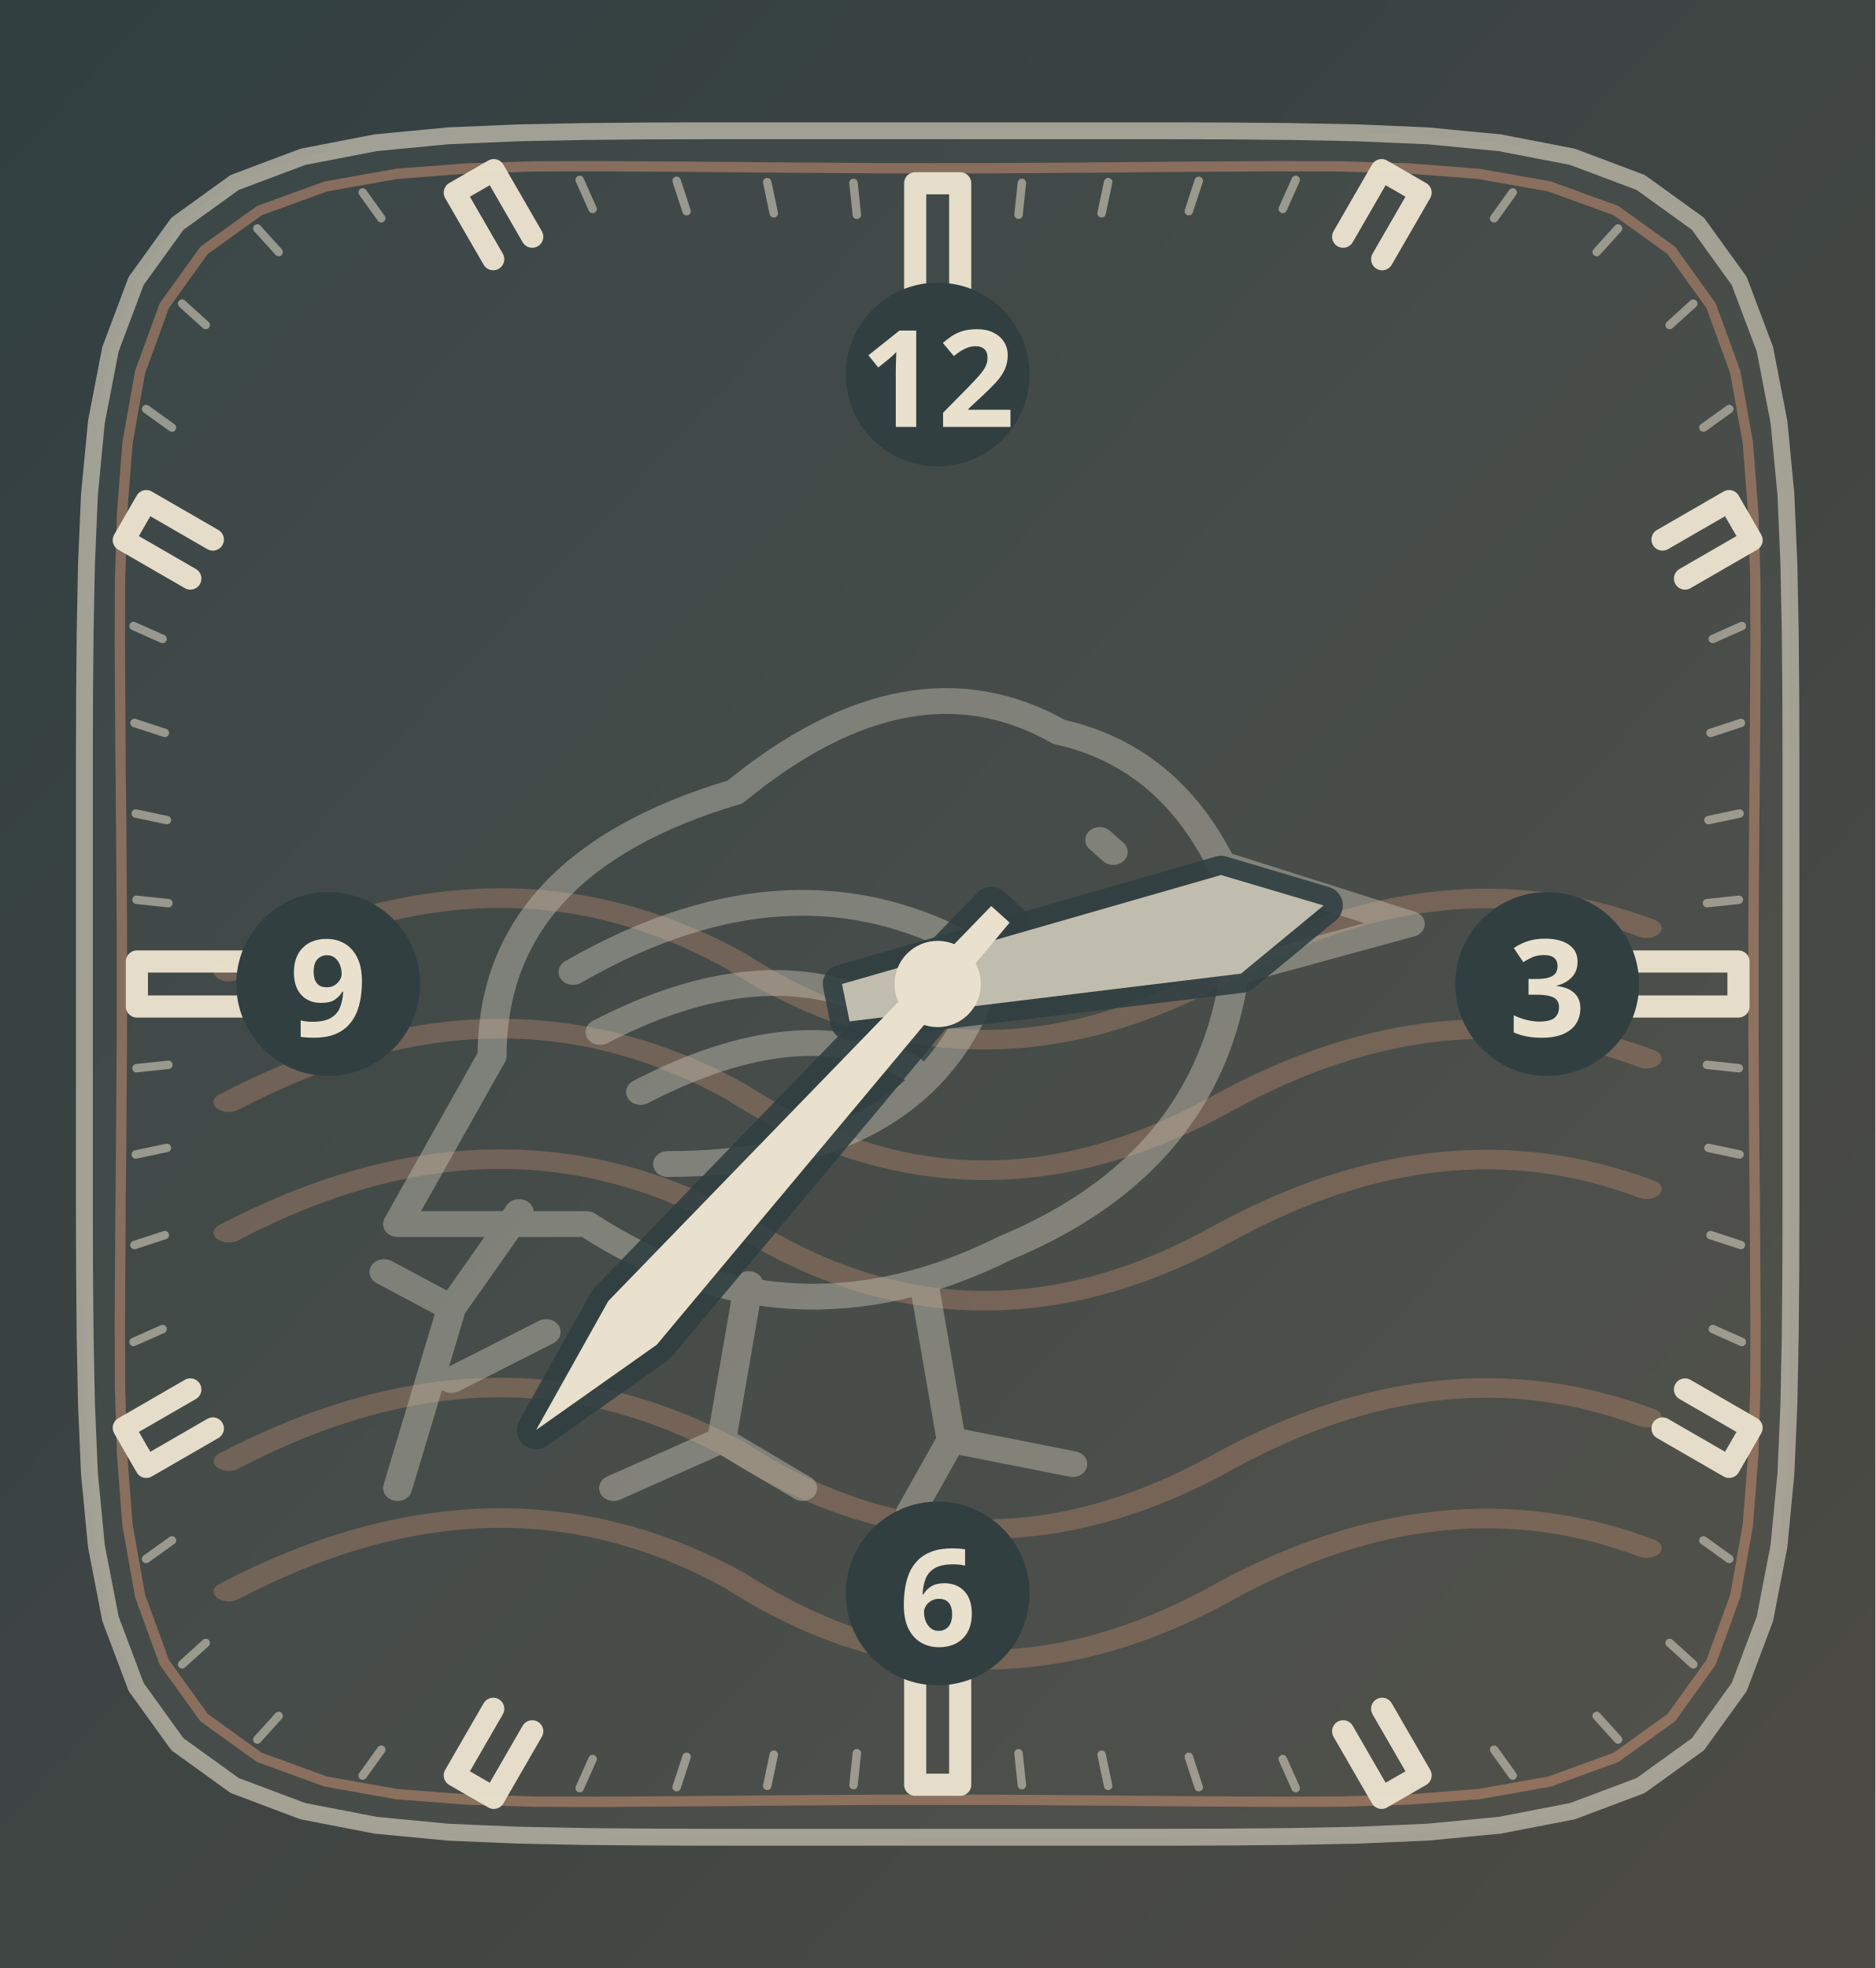
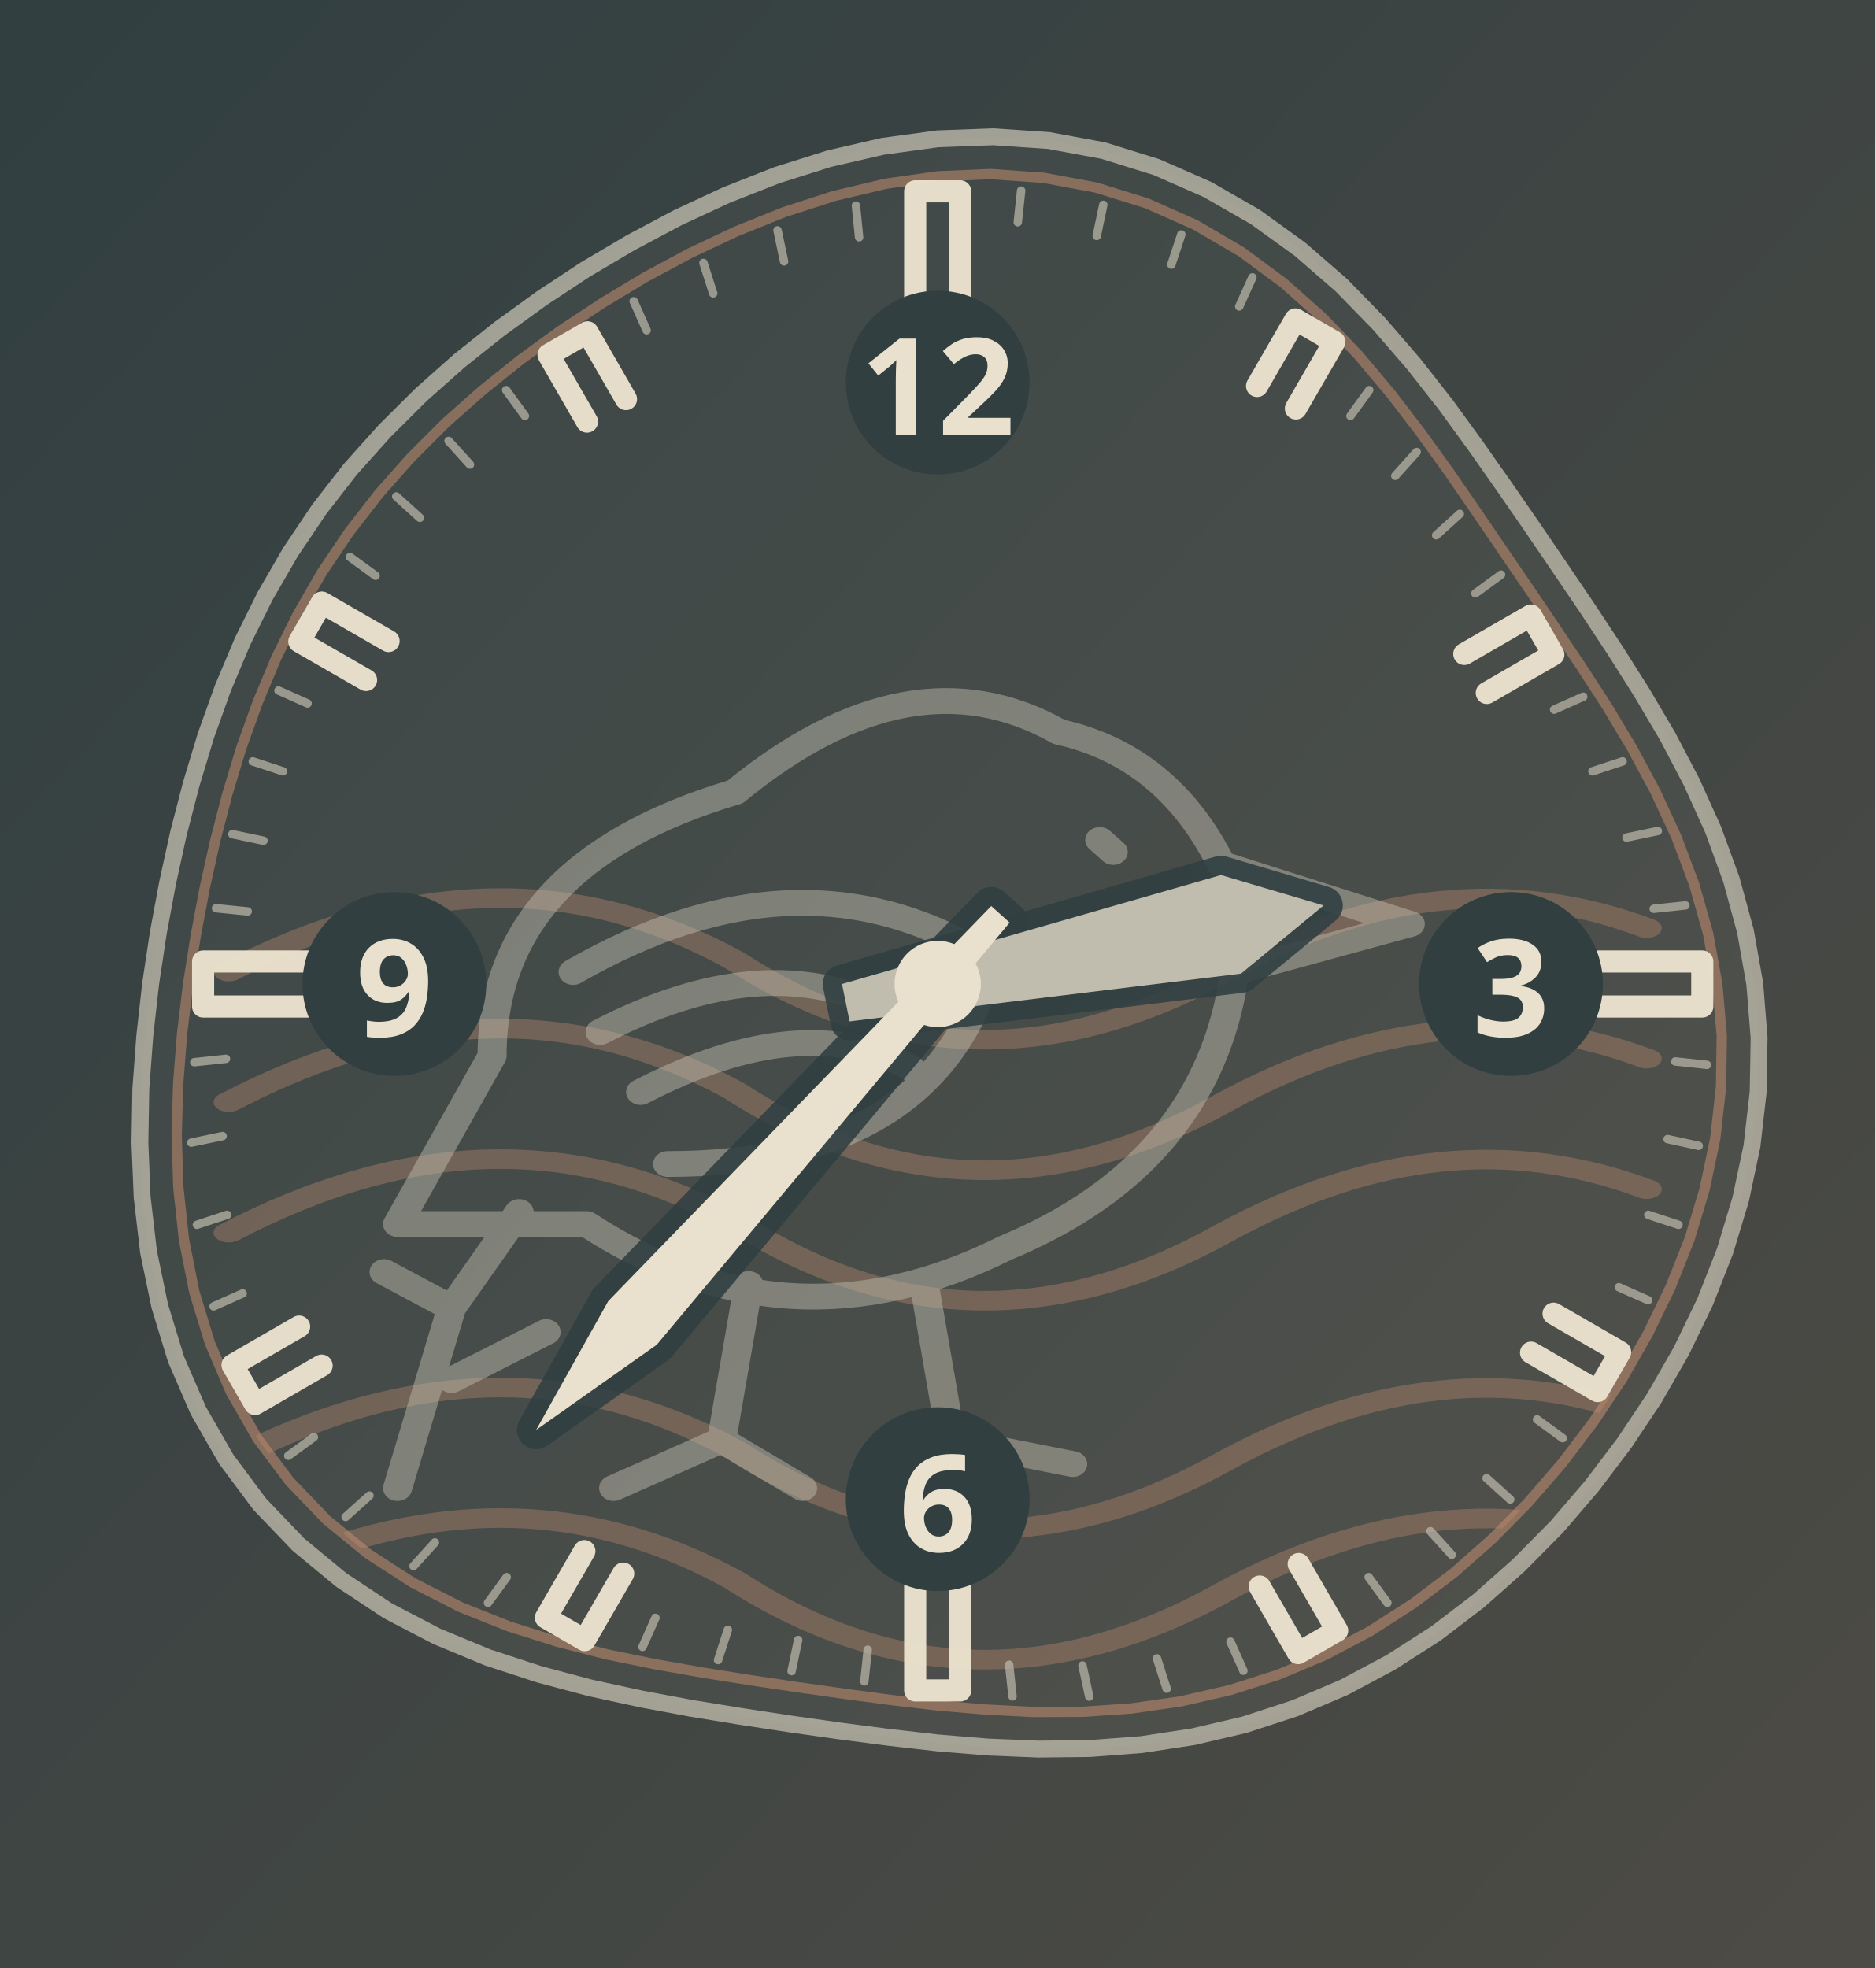
<svg xmlns="http://www.w3.org/2000/svg" width="364" height="382" viewBox="0 0 364 382">
  <defs>
    <linearGradient id="paint" x1="0" y1="0" x2="1" y2="1">
      <stop stop-color="#313F41" />
      <stop offset="1" stop-color="#4D4B45" />
    </linearGradient>
    <clipPath id="face">
-       <path d="M 93.5 50 L 93.5 52.85 L 93.52 55.73 L 93.54 58.66 L 93.57 61.67 L 93.59 64.8 L 93.61 68.07 L 93.6 71.5 L 93.49 75.11 L 93.2 78.86 L 92.53 82.63 L 91.24 86.17 L 89.12 89.12 L 86.17 91.24 L 82.63 92.53 L 78.86 93.2 L 75.11 93.49 L 71.5 93.6 L 68.07 93.61 L 64.8 93.59 L 61.67 93.57 L 58.66 93.54 L 55.73 93.52 L 52.85 93.5 L 50 93.5 L 47.15 93.5 L 44.27 93.52 L 41.34 93.54 L 38.33 93.57 L 35.2 93.59 L 31.93 93.61 L 28.5 93.6 L 24.89 93.49 L 21.14 93.2 L 17.37 92.53 L 13.83 91.24 L 10.88 89.12 L 8.76 86.17 L 7.47 82.63 L 6.8 78.86 L 6.51 75.11 L 6.4 71.5 L 6.39 68.07 L 6.41 64.8 L 6.43 61.67 L 6.46 58.66 L 6.48 55.73 L 6.5 52.85 L 6.5 50 L 6.5 47.15 L 6.48 44.27 L 6.46 41.34 L 6.43 38.33 L 6.41 35.2 L 6.39 31.93 L 6.4 28.5 L 6.51 24.89 L 6.8 21.14 L 7.47 17.37 L 8.76 13.83 L 10.88 10.88 L 13.83 8.76 L 17.37 7.47 L 21.14 6.8 L 24.89 6.51 L 28.5 6.4 L 31.93 6.39 L 35.2 6.41 L 38.33 6.43 L 41.34 6.46 L 44.27 6.48 L 47.15 6.5 L 50 6.5 L 52.85 6.5 L 55.73 6.48 L 58.66 6.46 L 61.67 6.43 L 64.8 6.41 L 68.07 6.39 L 71.5 6.4 L 75.11 6.51 L 78.86 6.8 L 82.63 7.47 L 86.17 8.76 L 89.12 10.88 L 91.24 13.83 L 92.53 17.37 L 93.2 21.14 L 93.49 24.89 L 93.6 28.5 L 93.61 31.93 L 93.59 35.2 L 93.57 38.33 L 93.54 41.34 L 93.52 44.27 L 93.5 47.15 Z" transform="translate(0 9) scale(3.64 3.64)" />
+       <path d="M 91.57 50 L 91.81 52.74 L 91.77 55.5 L 91.46 58.25 L 90.89 60.96 L 90.09 63.61 L 89.07 66.18 L 87.86 68.67 L 86.49 71.07 L 84.96 73.36 L 83.3 75.55 L 81.5 77.63 L 79.58 79.58 L 77.53 81.39 L 75.35 83.04 L 73.06 84.51 L 70.66 85.78 L 68.16 86.83 L 65.6 87.65 L 62.98 88.25 L 60.35 88.63 L 57.72 88.81 L 55.11 88.82 L 52.54 88.69 L 50 88.47 L 47.5 88.18 L 45.02 87.85 L 42.54 87.5 L 40.05 87.13 L 37.53 86.73 L 34.97 86.28 L 32.37 85.75 L 29.75 85.08 L 27.12 84.25 L 24.52 83.21 L 22 81.92 L 19.62 80.38 L 17.42 78.58 L 15.44 76.52 L 13.73 74.24 L 12.31 71.76 L 11.19 69.14 L 10.36 66.42 L 9.81 63.64 L 9.51 60.85 L 9.42 58.07 L 9.5 55.33 L 9.71 52.64 L 10.03 50 L 10.44 47.41 L 10.92 44.86 L 11.48 42.34 L 12.13 39.85 L 12.87 37.4 L 13.74 34.98 L 14.73 32.61 L 15.87 30.3 L 17.16 28.06 L 18.61 25.91 L 20.2 23.86 L 21.92 21.92 L 23.76 20.08 L 25.71 18.35 L 27.76 16.71 L 29.89 15.16 L 32.1 13.7 L 34.39 12.32 L 36.77 11.04 L 39.25 9.87 L 41.81 8.84 L 44.47 7.98 L 47.2 7.33 L 50 6.93 L 52.83 6.81 L 55.66 7.01 L 58.45 7.53 L 61.15 8.37 L 63.74 9.52 L 66.18 10.95 L 68.44 12.62 L 70.52 14.47 L 72.42 16.45 L 74.16 18.52 L 75.77 20.62 L 77.28 22.72 L 78.72 24.81 L 80.13 26.88 L 81.53 28.93 L 82.92 30.99 L 84.32 33.08 L 85.7 35.21 L 87.03 37.43 L 88.27 39.74 L 89.39 42.16 L 90.34 44.69 L 91.08 47.31 Z" transform="translate(0 9) scale(3.64 3.64)" />
    </clipPath>
  </defs>
  <rect width="364" height="382" fill="url(#paint)" />
  <g font-family="ui-rounded,system-ui,sans-serif" style="font-variant-numeric:tabular-nums">
-     <path d="M 95.5 50 L 95.5 52.98 L 95.5 55.99 L 95.5 59.05 L 95.5 62.19 L 95.49 65.44 L 95.46 68.83 L 95.39 72.38 L 95.23 76.11 L 94.86 79.97 L 94.11 83.85 L 92.74 87.49 L 90.54 90.54 L 87.49 92.74 L 83.85 94.11 L 79.97 94.86 L 76.11 95.23 L 72.38 95.39 L 68.83 95.46 L 65.44 95.49 L 62.19 95.5 L 59.05 95.5 L 55.99 95.5 L 52.98 95.5 L 50 95.5 L 47.02 95.5 L 44.01 95.5 L 40.95 95.5 L 37.81 95.5 L 34.56 95.49 L 31.17 95.46 L 27.62 95.39 L 23.89 95.23 L 20.03 94.86 L 16.15 94.11 L 12.51 92.74 L 9.46 90.54 L 7.26 87.49 L 5.89 83.85 L 5.14 79.97 L 4.77 76.11 L 4.61 72.38 L 4.54 68.83 L 4.51 65.44 L 4.5 62.19 L 4.5 59.05 L 4.5 55.99 L 4.5 52.98 L 4.5 50 L 4.5 47.02 L 4.5 44.01 L 4.5 40.95 L 4.5 37.81 L 4.51 34.56 L 4.54 31.17 L 4.61 27.62 L 4.77 23.89 L 5.14 20.03 L 5.89 16.15 L 7.26 12.51 L 9.46 9.46 L 12.51 7.26 L 16.15 5.89 L 20.03 5.14 L 23.89 4.77 L 27.62 4.61 L 31.17 4.54 L 34.56 4.51 L 37.81 4.5 L 40.95 4.5 L 44.01 4.5 L 47.02 4.5 L 50 4.5 L 52.98 4.5 L 55.99 4.5 L 59.05 4.5 L 62.19 4.5 L 65.44 4.51 L 68.83 4.54 L 72.38 4.61 L 76.11 4.77 L 79.97 5.14 L 83.85 5.89 L 87.49 7.26 L 90.54 9.46 L 92.74 12.51 L 94.11 16.15 L 94.86 20.03 L 95.23 23.89 L 95.39 27.62 L 95.46 31.17 L 95.49 34.56 L 95.5 37.81 L 95.5 40.95 L 95.5 44.01 L 95.5 47.02 Z" transform="translate(0 9) scale(3.64 3.64)" fill="#E9E1CD" opacity="0.045" />
+     <path d="M 93.57 50 L 93.8 52.87 L 93.75 55.76 L 93.42 58.64 L 92.82 61.47 L 91.98 64.25 L 90.92 66.95 L 89.66 69.56 L 88.22 72.07 L 86.62 74.47 L 84.88 76.77 L 83.01 78.95 L 80.99 80.99 L 78.85 82.89 L 76.57 84.63 L 74.17 86.17 L 71.66 87.51 L 69.05 88.62 L 66.36 89.5 L 63.63 90.14 L 60.87 90.56 L 58.11 90.77 L 55.37 90.8 L 52.67 90.69 L 50 90.47 L 47.37 90.17 L 44.76 89.83 L 42.15 89.46 L 39.53 89.06 L 36.89 88.63 L 34.21 88.13 L 31.49 87.54 L 28.75 86.81 L 26 85.91 L 23.3 84.79 L 20.69 83.43 L 18.21 81.79 L 15.91 79.89 L 13.85 77.74 L 12.07 75.35 L 10.58 72.76 L 9.39 70.02 L 8.52 67.18 L 7.92 64.28 L 7.58 61.37 L 7.46 58.46 L 7.51 55.59 L 7.72 52.77 L 8.03 50 L 8.44 47.28 L 8.94 44.59 L 9.52 41.95 L 10.2 39.33 L 10.98 36.75 L 11.89 34.21 L 12.94 31.72 L 14.14 29.3 L 15.5 26.95 L 17.02 24.69 L 18.69 22.54 L 20.51 20.51 L 22.45 18.58 L 24.5 16.76 L 26.65 15.05 L 28.89 13.43 L 31.21 11.9 L 33.63 10.47 L 36.13 9.14 L 38.73 7.93 L 41.42 6.87 L 44.21 5.99 L 47.07 5.33 L 50 4.93 L 52.96 4.82 L 55.92 5.02 L 58.84 5.56 L 61.67 6.44 L 64.38 7.63 L 66.94 9.1 L 69.32 10.82 L 71.52 12.73 L 73.53 14.79 L 75.38 16.93 L 77.09 19.11 L 78.69 21.31 L 80.22 23.49 L 81.72 25.66 L 83.19 27.82 L 84.66 29.99 L 86.11 32.19 L 87.54 34.45 L 88.92 36.79 L 90.2 39.23 L 91.35 41.77 L 92.32 44.43 L 93.07 47.18 Z" transform="translate(0 9) scale(3.64 3.64)" fill="#E9E1CD" opacity="0.045" />
    <g clip-path="url(#face)">
      <path d="M 8 23 Q 24 10 38 22 Q 52 36 67 23 Q 80 12 92 19 M 8 35 Q 24 22 38 34 Q 52 48 67 35 Q 80 24 92 31 M 8 47 Q 24 34 38 46 Q 52 60 67 47 Q 80 36 92 43 M 8 68 Q 24 55 38 67 Q 52 81 67 68 Q 80 57 92 64 M 8 80 Q 24 67 38 79 Q 52 93 67 80 Q 80 69 92 76" transform="translate(18.2 140.04) scale(3.276 2.1112)" fill="none" stroke="#C38C70" stroke-width="1.8" stroke-linecap="round" stroke-linejoin="round" opacity="0.36" />
      <path d="M 17 56 Q 17 40 35 34 Q 48 22 59 29 Q 67 31 71 40 L 85 45 L 72 49 Q 70 65 55 72 Q 39 81 24 70 L 10 70 L 17 56 M 36 75 L 34 88 L 26 92 M 34 88 L 40 92 M 49 75 L 51 88 L 60 90 M 51 88 L 48 94 M 23 49 Q 40 38 54 48 Q 50 65 30 65 M 62 38 L 63 39 M 25 54 Q 37 47 46 52 M 28 59 Q 40 52 48 57 M 10 92 L 14 77 L 19 69 M 14 77 L 9 74 M 14 83 L 21 79" transform="translate(50.96 74.52) scale(2.6208 2.3296)" fill="none" stroke="#C1BDAE" stroke-width="2.15" stroke-linecap="round" stroke-linejoin="round" opacity="0.47" />
    </g>
-     <path d="M 95.5 50 L 95.5 52.98 L 95.5 55.99 L 95.5 59.05 L 95.5 62.19 L 95.49 65.44 L 95.46 68.83 L 95.39 72.38 L 95.23 76.11 L 94.86 79.97 L 94.11 83.85 L 92.74 87.49 L 90.54 90.54 L 87.49 92.74 L 83.85 94.11 L 79.97 94.86 L 76.11 95.23 L 72.38 95.39 L 68.83 95.46 L 65.44 95.49 L 62.19 95.5 L 59.05 95.5 L 55.99 95.5 L 52.98 95.5 L 50 95.5 L 47.02 95.5 L 44.01 95.5 L 40.95 95.5 L 37.81 95.5 L 34.56 95.49 L 31.17 95.46 L 27.62 95.39 L 23.89 95.23 L 20.03 94.86 L 16.15 94.11 L 12.51 92.74 L 9.46 90.54 L 7.26 87.49 L 5.89 83.85 L 5.14 79.97 L 4.77 76.11 L 4.61 72.38 L 4.54 68.83 L 4.51 65.44 L 4.5 62.19 L 4.5 59.05 L 4.5 55.99 L 4.5 52.98 L 4.5 50 L 4.5 47.02 L 4.5 44.01 L 4.5 40.95 L 4.5 37.81 L 4.51 34.56 L 4.54 31.17 L 4.61 27.62 L 4.77 23.89 L 5.14 20.03 L 5.89 16.15 L 7.26 12.51 L 9.46 9.46 L 12.51 7.26 L 16.15 5.89 L 20.03 5.14 L 23.89 4.77 L 27.62 4.61 L 31.17 4.54 L 34.56 4.51 L 37.81 4.5 L 40.95 4.5 L 44.01 4.5 L 47.02 4.5 L 50 4.5 L 52.98 4.5 L 55.99 4.5 L 59.05 4.5 L 62.19 4.5 L 65.44 4.51 L 68.83 4.54 L 72.38 4.61 L 76.11 4.77 L 79.97 5.14 L 83.85 5.89 L 87.49 7.26 L 90.54 9.46 L 92.74 12.51 L 94.11 16.15 L 94.86 20.03 L 95.23 23.89 L 95.39 27.62 L 95.46 31.17 L 95.49 34.56 L 95.5 37.81 L 95.5 40.95 L 95.5 44.01 L 95.5 47.02 Z" transform="translate(0 9) scale(3.64 3.64)" fill="none" stroke="#C1BDAE" stroke-width="0.9" stroke-linecap="round" stroke-linejoin="round" opacity="0.76" />
-     <path d="M 93.5 50 L 93.5 52.85 L 93.52 55.73 L 93.54 58.66 L 93.57 61.67 L 93.59 64.8 L 93.61 68.07 L 93.6 71.5 L 93.49 75.11 L 93.2 78.86 L 92.53 82.63 L 91.24 86.17 L 89.12 89.12 L 86.17 91.24 L 82.63 92.53 L 78.86 93.2 L 75.11 93.49 L 71.5 93.6 L 68.07 93.61 L 64.8 93.59 L 61.67 93.57 L 58.66 93.54 L 55.73 93.52 L 52.85 93.5 L 50 93.5 L 47.15 93.5 L 44.27 93.52 L 41.34 93.54 L 38.33 93.57 L 35.2 93.59 L 31.93 93.61 L 28.5 93.6 L 24.89 93.49 L 21.14 93.2 L 17.37 92.53 L 13.83 91.24 L 10.88 89.12 L 8.76 86.17 L 7.47 82.63 L 6.8 78.86 L 6.51 75.11 L 6.4 71.5 L 6.39 68.07 L 6.41 64.8 L 6.43 61.67 L 6.46 58.66 L 6.48 55.73 L 6.5 52.85 L 6.5 50 L 6.5 47.15 L 6.48 44.27 L 6.46 41.34 L 6.43 38.33 L 6.41 35.2 L 6.39 31.93 L 6.4 28.5 L 6.51 24.89 L 6.8 21.14 L 7.47 17.37 L 8.76 13.83 L 10.88 10.88 L 13.83 8.76 L 17.37 7.47 L 21.14 6.8 L 24.89 6.51 L 28.5 6.4 L 31.93 6.39 L 35.2 6.41 L 38.33 6.43 L 41.34 6.46 L 44.27 6.48 L 47.15 6.5 L 50 6.5 L 52.85 6.5 L 55.73 6.48 L 58.66 6.46 L 61.67 6.43 L 64.8 6.41 L 68.07 6.39 L 71.5 6.4 L 75.11 6.51 L 78.86 6.8 L 82.63 7.47 L 86.17 8.76 L 89.12 10.88 L 91.24 13.83 L 92.53 17.37 L 93.2 21.14 L 93.49 24.89 L 93.6 28.5 L 93.61 31.93 L 93.59 35.2 L 93.57 38.33 L 93.54 41.34 L 93.52 44.27 L 93.5 47.15 Z" transform="translate(0 9) scale(3.64 3.64)" fill="none" stroke="#C38C70" stroke-width="0.55" stroke-linecap="round" stroke-linejoin="round" opacity="0.55" />
-     <path d="M 54.31 8.98 L 54.49 7.28 M 58.74 8.9 L 59.09 7.24 M 63.39 8.79 L 63.92 7.17 M 68.4 8.67 L 69.09 7.12 M 79.67 9.17 L 80.66 7.79 M 85.14 10.97 L 86.28 9.71 M 89.03 14.86 L 90.29 13.72 M 90.83 20.33 L 92.21 19.34 M 91.33 31.6 L 92.88 30.91 M 91.21 36.61 L 92.83 36.08 M 91.1 41.26 L 92.76 40.91 M 91.02 45.69 L 92.72 45.51 M 91.02 54.31 L 92.72 54.49 M 91.1 58.74 L 92.76 59.09 M 91.21 63.39 L 92.83 63.92 M 91.33 68.4 L 92.88 69.09 M 90.83 79.67 L 92.21 80.66 M 89.03 85.14 L 90.29 86.28 M 85.14 89.03 L 86.28 90.29 M 79.67 90.83 L 80.66 92.21 M 68.4 91.33 L 69.09 92.88 M 63.39 91.21 L 63.92 92.83 M 58.74 91.1 L 59.09 92.76 M 54.31 91.02 L 54.49 92.72 M 45.69 91.02 L 45.51 92.72 M 41.26 91.1 L 40.91 92.76 M 36.61 91.21 L 36.08 92.83 M 31.6 91.33 L 30.91 92.88 M 20.33 90.83 L 19.34 92.21 M 14.86 89.03 L 13.72 90.29 M 10.97 85.14 L 9.71 86.28 M 9.17 79.67 L 7.79 80.66 M 8.67 68.4 L 7.12 69.09 M 8.79 63.39 L 7.17 63.92 M 8.9 58.74 L 7.24 59.09 M 8.98 54.31 L 7.28 54.49 M 8.98 45.69 L 7.28 45.51 M 8.9 41.26 L 7.24 40.91 M 8.79 36.61 L 7.17 36.08 M 8.67 31.6 L 7.12 30.91 M 9.17 20.33 L 7.79 19.34 M 10.97 14.86 L 9.71 13.72 M 14.86 10.97 L 13.72 9.71 M 20.33 9.17 L 19.34 7.79 M 31.6 8.67 L 30.91 7.12 M 36.61 8.79 L 36.08 7.17 M 41.26 8.9 L 40.91 7.24 M 45.69 8.98 L 45.51 7.28" transform="translate(0 9) scale(3.64 3.64)" fill="none" stroke="#C1BDAE" stroke-width="0.45" stroke-linecap="round" stroke-linejoin="round" opacity="0.68" />
-     <path d="M 48.8 13.3 L 48.8 7.3 L 51.2 7.3 L 51.2 13.3 M 71.62 10.15 L 73.67 6.6 L 75.75 7.8 L 73.7 11.35 M 88.65 26.3 L 92.2 24.25 L 93.4 26.33 L 89.85 28.38 M 86.7 48.8 L 92.7 48.8 L 92.7 51.2 L 86.7 51.2 M 89.85 71.62 L 93.4 73.67 L 92.2 75.75 L 88.65 73.7 M 73.7 88.65 L 75.75 92.2 L 73.67 93.4 L 71.62 89.85 M 51.2 86.7 L 51.2 92.7 L 48.8 92.7 L 48.8 86.7 M 28.38 89.85 L 26.33 93.4 L 24.25 92.2 L 26.3 88.65 M 11.35 73.7 L 7.8 75.75 L 6.6 73.67 L 10.15 71.62 M 13.3 51.2 L 7.3 51.2 L 7.3 48.8 L 13.3 48.8 M 10.15 28.38 L 6.6 26.33 L 7.8 24.25 L 11.35 26.3 M 26.3 11.35 L 24.25 7.8 L 26.33 6.6 L 28.38 10.15" transform="translate(0 9) scale(3.64 3.64)" fill="none" stroke="#E9E1CD" stroke-width="1.18" stroke-linecap="round" stroke-linejoin="round" opacity="0.97" />
-     <circle cx="182" cy="72.7" r="17.836" fill="#313F41" />
-     <text x="182" y="72.7" font-size="26.208" font-weight="650" fill="#E9E1CD" text-anchor="middle" dominant-baseline="central" alignment-baseline="central">12</text>
-     <circle cx="300.3" cy="191" r="17.836" fill="#313F41" />
-     <text x="300.3" y="191" font-size="26.208" font-weight="650" fill="#E9E1CD" text-anchor="middle" dominant-baseline="central" alignment-baseline="central">3</text>
-     <circle cx="182" cy="309.3" r="17.836" fill="#313F41" />
-     <text x="182" y="309.3" font-size="26.208" font-weight="650" fill="#E9E1CD" text-anchor="middle" dominant-baseline="central" alignment-baseline="central">6</text>
-     <circle cx="63.7" cy="191" r="17.836" fill="#313F41" />
-     <text x="63.7" y="191" font-size="26.208" font-weight="650" fill="#E9E1CD" text-anchor="middle" dominant-baseline="central" alignment-baseline="central">9</text>
+     <path d="M 93.57 50 L 93.8 52.87 L 93.75 55.76 L 93.42 58.64 L 92.82 61.47 L 91.98 64.25 L 90.92 66.95 L 89.66 69.56 L 88.22 72.07 L 86.62 74.47 L 84.88 76.77 L 83.01 78.95 L 80.99 80.99 L 78.85 82.89 L 76.57 84.63 L 74.17 86.17 L 71.66 87.51 L 69.05 88.62 L 66.36 89.5 L 63.63 90.14 L 60.87 90.56 L 58.11 90.77 L 55.37 90.8 L 52.67 90.69 L 50 90.47 L 47.37 90.17 L 44.76 89.83 L 42.15 89.46 L 39.53 89.06 L 36.89 88.63 L 34.21 88.13 L 31.49 87.54 L 28.75 86.81 L 26 85.91 L 23.3 84.79 L 20.69 83.43 L 18.21 81.79 L 15.91 79.89 L 13.85 77.74 L 12.07 75.35 L 10.58 72.76 L 9.39 70.02 L 8.52 67.18 L 7.92 64.28 L 7.58 61.37 L 7.46 58.46 L 7.51 55.59 L 7.72 52.77 L 8.03 50 L 8.44 47.28 L 8.94 44.59 L 9.52 41.95 L 10.2 39.33 L 10.98 36.75 L 11.89 34.21 L 12.94 31.72 L 14.14 29.3 L 15.5 26.95 L 17.02 24.69 L 18.69 22.54 L 20.51 20.51 L 22.45 18.58 L 24.5 16.76 L 26.65 15.05 L 28.89 13.43 L 31.21 11.9 L 33.63 10.47 L 36.13 9.14 L 38.73 7.93 L 41.42 6.87 L 44.21 5.99 L 47.07 5.33 L 50 4.93 L 52.96 4.82 L 55.92 5.02 L 58.84 5.56 L 61.67 6.44 L 64.38 7.63 L 66.94 9.1 L 69.32 10.82 L 71.52 12.73 L 73.53 14.79 L 75.38 16.93 L 77.09 19.11 L 78.69 21.31 L 80.22 23.49 L 81.72 25.66 L 83.19 27.82 L 84.66 29.99 L 86.11 32.19 L 87.54 34.45 L 88.92 36.79 L 90.2 39.23 L 91.35 41.77 L 92.32 44.43 L 93.07 47.18 Z" transform="translate(0 9) scale(3.64 3.64)" fill="none" stroke="#C1BDAE" stroke-width="0.9" stroke-linecap="round" stroke-linejoin="round" opacity="0.76" />
+     <path d="M 91.57 50 L 91.81 52.74 L 91.77 55.5 L 91.46 58.25 L 90.89 60.96 L 90.09 63.61 L 89.07 66.18 L 87.86 68.67 L 86.49 71.07 L 84.96 73.36 L 83.3 75.55 L 81.5 77.63 L 79.58 79.58 L 77.53 81.39 L 75.35 83.04 L 73.06 84.51 L 70.66 85.78 L 68.16 86.83 L 65.6 87.65 L 62.98 88.25 L 60.35 88.63 L 57.72 88.81 L 55.11 88.82 L 52.54 88.69 L 50 88.47 L 47.5 88.18 L 45.02 87.85 L 42.54 87.5 L 40.05 87.13 L 37.53 86.73 L 34.97 86.28 L 32.37 85.75 L 29.75 85.08 L 27.12 84.25 L 24.52 83.21 L 22 81.92 L 19.62 80.38 L 17.42 78.58 L 15.44 76.52 L 13.73 74.24 L 12.31 71.76 L 11.19 69.14 L 10.36 66.42 L 9.81 63.64 L 9.51 60.85 L 9.42 58.07 L 9.5 55.33 L 9.71 52.64 L 10.03 50 L 10.44 47.41 L 10.92 44.86 L 11.48 42.34 L 12.13 39.85 L 12.87 37.4 L 13.74 34.98 L 14.73 32.61 L 15.87 30.3 L 17.16 28.06 L 18.61 25.91 L 20.2 23.86 L 21.92 21.92 L 23.76 20.08 L 25.71 18.35 L 27.76 16.71 L 29.89 15.16 L 32.1 13.7 L 34.39 12.32 L 36.77 11.04 L 39.25 9.87 L 41.81 8.84 L 44.47 7.98 L 47.2 7.33 L 50 6.93 L 52.83 6.81 L 55.66 7.01 L 58.45 7.53 L 61.15 8.37 L 63.74 9.52 L 66.18 10.95 L 68.44 12.62 L 70.52 14.47 L 72.42 16.45 L 74.16 18.52 L 75.77 20.62 L 77.28 22.72 L 78.72 24.81 L 80.13 26.88 L 81.53 28.93 L 82.92 30.99 L 84.32 33.08 L 85.7 35.21 L 87.03 37.43 L 88.27 39.74 L 89.39 42.16 L 90.34 44.69 L 91.08 47.31 Z" transform="translate(0 9) scale(3.64 3.64)" fill="none" stroke="#C38C70" stroke-width="0.55" stroke-linecap="round" stroke-linejoin="round" opacity="0.55" />
+     <path d="M 54.27 9.38 L 54.45 7.69 M 58.48 10.11 L 58.83 8.45 M 62.46 11.64 L 62.99 10.03 M 66.08 13.87 L 66.78 12.32 M 72.01 19.71 L 73.01 18.33 M 74.4 22.9 L 75.54 21.63 M 76.58 26.07 L 77.84 24.93 M 78.67 29.17 L 80.04 28.17 M 82.87 35.37 L 84.42 34.68 M 84.91 38.66 L 86.52 38.13 M 86.73 42.19 L 88.4 41.84 M 88.18 45.99 L 89.87 45.81 M 89.33 54.13 L 91.02 54.31 M 88.92 58.27 L 90.58 58.63 M 87.89 62.31 L 89.5 62.84 M 86.32 66.17 L 87.88 66.86 M 81.96 73.22 L 83.33 74.22 M 79.27 76.35 L 80.53 77.49 M 76.27 79.18 L 77.41 80.44 M 72.98 81.63 L 73.98 83 M 65.61 85.07 L 66.3 86.62 M 61.69 85.96 L 62.21 87.58 M 57.72 86.34 L 58.08 88 M 53.81 86.3 L 53.99 87.99 M 46.27 85.5 L 46.09 87.19 M 42.56 84.98 L 42.21 86.64 M 38.81 84.44 L 38.29 86.05 M 34.95 83.8 L 34.26 85.35 M 27.02 81.63 L 26.02 83 M 23.19 79.78 L 22.05 81.04 M 19.7 77.28 L 18.43 78.42 M 16.74 74.16 L 15.37 75.16 M 12.94 66.5 L 11.39 67.19 M 12.11 62.31 L 10.5 62.84 M 11.87 58.11 L 10.2 58.46 M 12.05 53.99 L 10.36 54.17 M 13.21 46.13 L 11.52 45.96 M 14.05 42.36 L 12.39 42.01 M 15.09 38.66 L 13.48 38.13 M 16.4 35.04 L 14.85 34.35 M 20.03 28.23 L 18.66 27.23 M 22.39 25.14 L 21.13 24 M 25.06 22.3 L 23.92 21.04 M 27.99 19.71 L 26.99 18.33 M 34.48 15.14 L 33.79 13.59 M 38.03 13.17 L 37.51 11.55 M 41.81 11.47 L 41.46 9.81 M 45.81 10.18 L 45.64 8.49" transform="translate(0 9) scale(3.64 3.64)" fill="none" stroke="#C1BDAE" stroke-width="0.45" stroke-linecap="round" stroke-linejoin="round" opacity="0.68" />
+     <path d="M 48.8 13.73 L 48.8 7.73 L 51.2 7.73 L 51.2 13.73 M 67.03 18.11 L 69.08 14.56 L 71.15 15.76 L 69.1 19.31 M 78.08 32.4 L 81.63 30.35 L 82.83 32.43 L 79.28 34.48 M 84.77 48.8 L 90.77 48.8 L 90.77 51.2 L 84.77 51.2 M 82.84 67.58 L 86.39 69.63 L 85.19 71.71 L 81.64 69.66 M 69.25 80.93 L 71.3 84.48 L 69.22 85.68 L 67.17 82.13 M 51.2 81.67 L 51.2 87.67 L 48.8 87.67 L 48.8 81.67 M 33.23 81.44 L 31.18 84.99 L 29.11 83.79 L 31.16 80.24 M 17.15 70.35 L 13.6 72.4 L 12.4 70.32 L 15.95 68.27 M 16.83 51.2 L 10.83 51.2 L 10.83 48.8 L 16.83 48.8 M 19.52 33.79 L 15.96 31.74 L 17.16 29.66 L 20.72 31.71 M 31.3 20.01 L 29.25 16.45 L 31.33 15.25 L 33.38 18.81" transform="translate(0 9) scale(3.64 3.64)" fill="none" stroke="#E9E1CD" stroke-width="1.18" stroke-linecap="round" stroke-linejoin="round" opacity="0.97" />
+     <circle cx="182" cy="74.265" r="17.836" fill="#313F41" />
+     <text x="182" y="74.265" font-size="26.208" font-weight="650" fill="#E9E1CD" text-anchor="middle" dominant-baseline="central" alignment-baseline="central">12</text>
+     <circle cx="293.275" cy="191" r="17.836" fill="#313F41" />
+     <text x="293.275" y="191" font-size="26.208" font-weight="650" fill="#E9E1CD" text-anchor="middle" dominant-baseline="central" alignment-baseline="central">3</text>
+     <circle cx="182" cy="290.991" r="17.836" fill="#313F41" />
+     <text x="182" y="290.991" font-size="26.208" font-weight="650" fill="#E9E1CD" text-anchor="middle" dominant-baseline="central" alignment-baseline="central">6</text>
+     <circle cx="76.549" cy="191" r="17.836" fill="#313F41" />
+     <text x="76.549" y="191" font-size="26.208" font-weight="650" fill="#E9E1CD" text-anchor="middle" dominant-baseline="central" alignment-baseline="central">9</text>
    <path d="M 44.898 50 L 65.105 44.189 L 70.578 45.813 L 66.174 49.447 L 45.303 51.994 Z" transform="translate(0 9) scale(3.64 3.64)" fill="none" stroke="#313F41" stroke-width="2.05" stroke-linecap="round" stroke-linejoin="round" opacity="0.9" />
    <path d="M 53.836 46.726 L 35.02 69.238 L 28.588 73.781 L 32.434 66.909 L 52.855 45.843 Z" transform="translate(0 9) scale(3.64 3.64)" fill="none" stroke="#313F41" stroke-width="2.05" stroke-linecap="round" stroke-linejoin="round" opacity="0.9" />
    <path d="M 44.898 50 L 65.105 44.189 L 70.578 45.813 L 66.174 49.447 L 45.303 51.994 Z" transform="translate(0 9) scale(3.64 3.64)" fill="#C1BDAE" opacity="1" />
    <path d="M 53.836 46.726 L 35.02 69.238 L 28.588 73.781 L 32.434 66.909 L 52.855 45.843 Z" transform="translate(0 9) scale(3.64 3.64)" fill="#E9E1CD" opacity="1" />
    <circle cx="182" cy="191" r="8.372" fill="#E9E1CD" />
  </g>
</svg>
